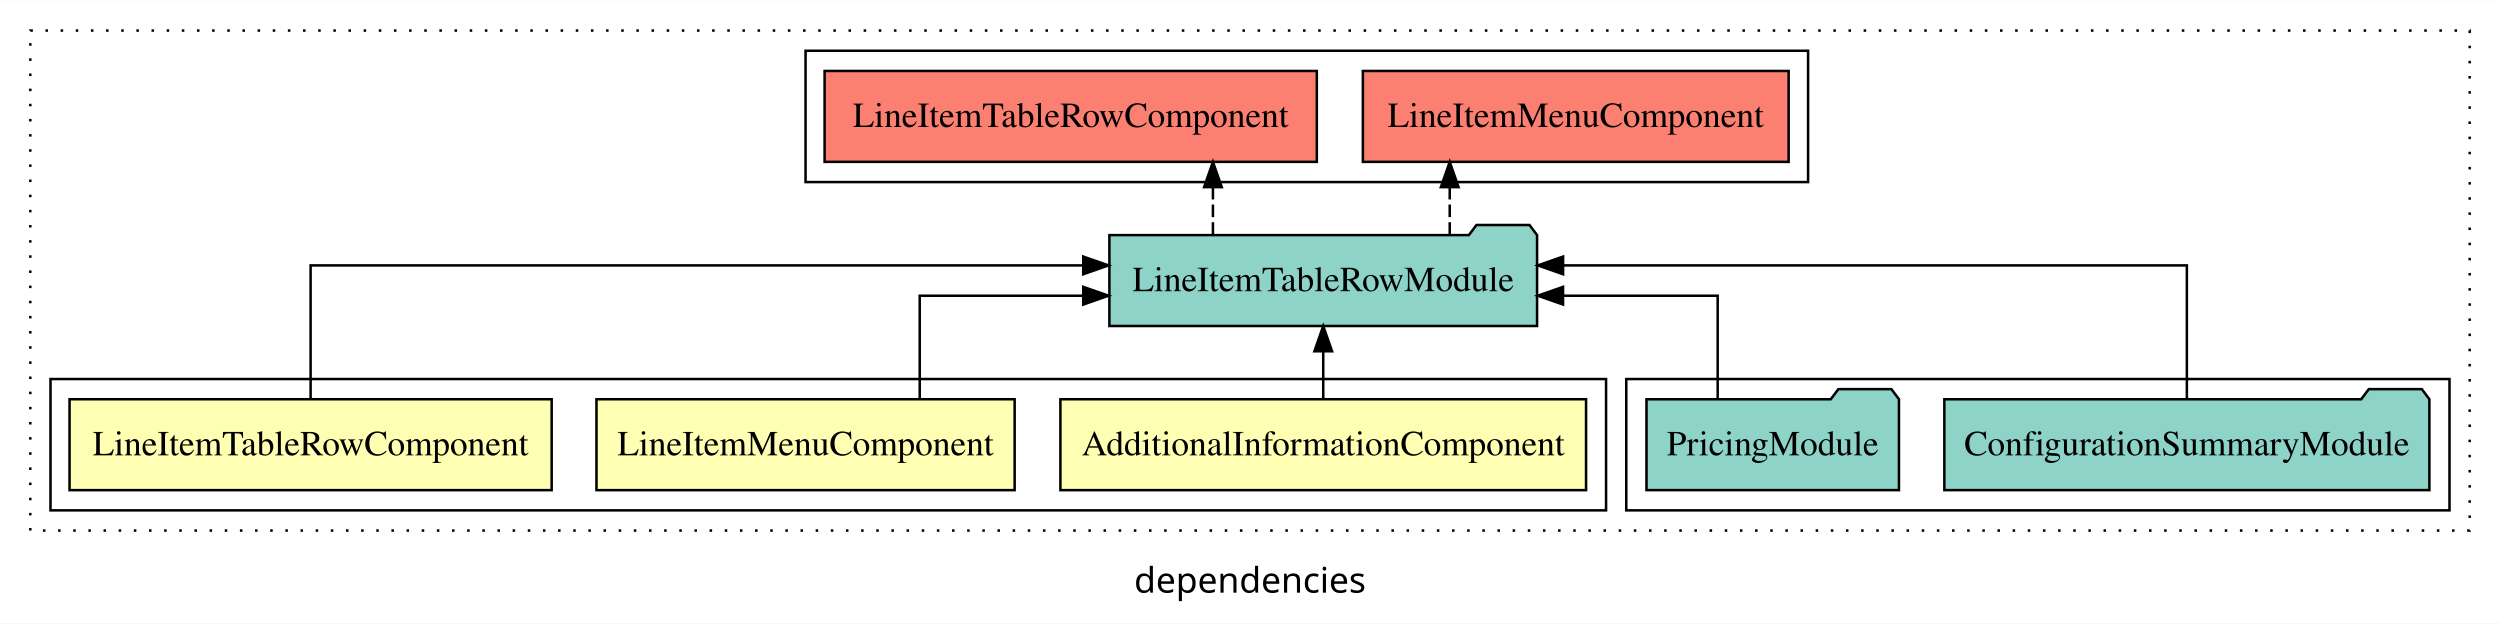
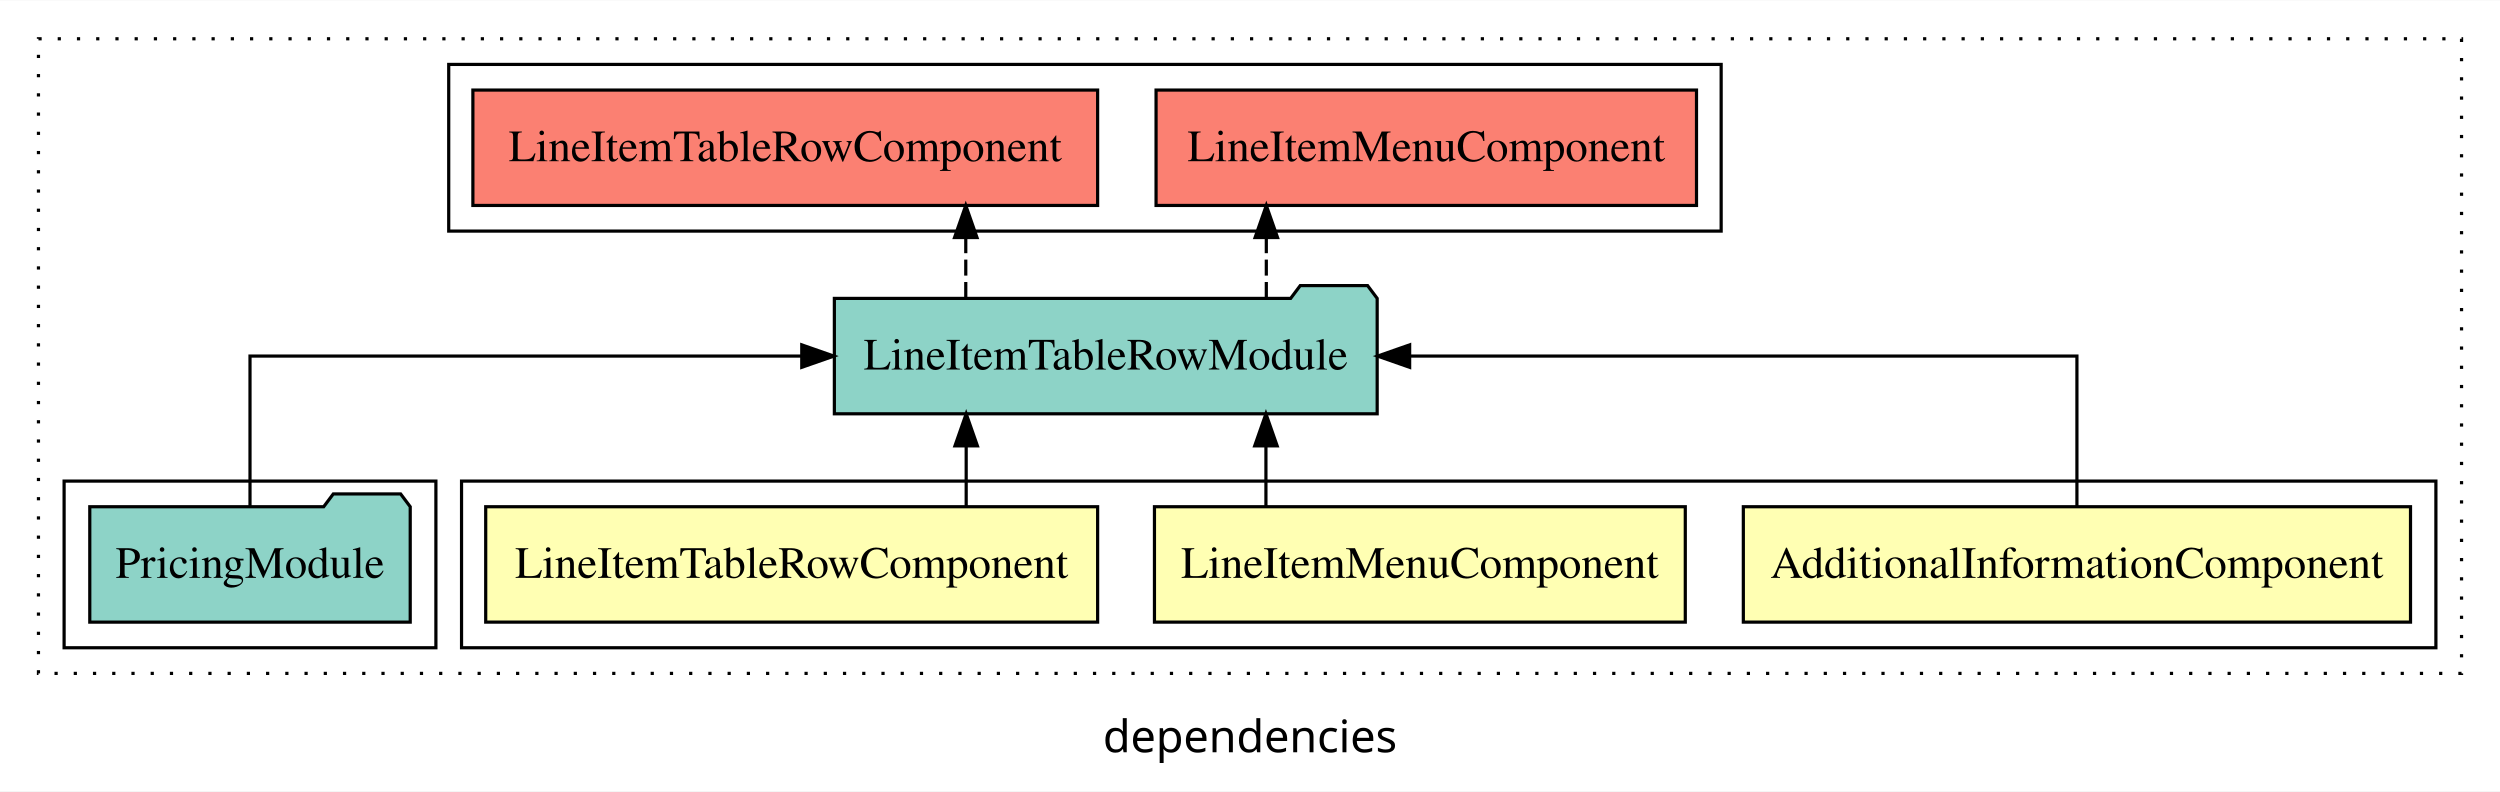
- <svg xmlns="http://www.w3.org/2000/svg" width="990pt" height="247pt" viewBox="0.00 0.00 990.00 246.80">
+ <svg xmlns="http://www.w3.org/2000/svg" width="780pt" height="247pt" viewBox="0.00 0.00 780.00 246.80">
  <g id="graph0" class="graph" transform="scale(1 1) rotate(0) translate(4 242.8)">
-     <polygon fill="white" stroke="transparent" points="-4,4 -4,-242.8 986,-242.8 986,4 -4,4" />
-     <text text-anchor="middle" x="491" y="-8.2" font-family="sans-serif" font-size="14.00">dependencies</text>
+     <polygon fill="white" stroke="transparent" points="-4,4 -4,-242.8 776,-242.8 776,4 -4,4" />
+     <text text-anchor="middle" x="386" y="-8.2" font-family="sans-serif" font-size="14.00">dependencies</text>
    <g id="clust1" class="cluster">
-       <polygon fill="none" stroke="black" stroke-dasharray="1,5" points="8,-32.8 8,-230.8 974,-230.8 974,-32.8 8,-32.8" />
+       <polygon fill="none" stroke="black" stroke-dasharray="1,5" points="8,-32.8 8,-230.8 764,-230.8 764,-32.8 8,-32.8" />
+     </g>
+     <g id="clust2" class="cluster">
+       <polygon fill="none" stroke="black" points="140,-40.8 140,-92.8 756,-92.8 756,-40.8 140,-40.8" />
+     </g>
+     <g id="clust6" class="cluster">
+       <polygon fill="none" stroke="black" points="16,-40.8 16,-92.8 132,-92.8 132,-40.8 16,-40.8" />
    </g>
    <g id="clust7" class="cluster">
-       <polygon fill="none" stroke="black" points="315,-170.8 315,-222.8 712,-222.8 712,-170.8 315,-170.8" />
-     </g>
-     <g id="clust6" class="cluster">
-       <polygon fill="none" stroke="black" points="640,-40.8 640,-92.8 966,-92.8 966,-40.8 640,-40.8" />
-     </g>
-     <g id="clust2" class="cluster">
-       <polygon fill="none" stroke="black" points="16,-40.8 16,-92.8 632,-92.8 632,-40.8 16,-40.8" />
+       <polygon fill="none" stroke="black" points="136,-170.8 136,-222.8 533,-222.8 533,-170.8 136,-170.8" />
    </g>
    <g id="node1" class="node">
-       <polygon fill="#ffffb3" stroke="black" points="624.08,-84.8 415.92,-84.8 415.92,-48.8 624.08,-48.8 624.08,-84.8" />
-       <text text-anchor="middle" x="520" y="-62.6" font-family="Times,serif" font-size="14.00">AdditionalInformationComponent</text>
+       <polygon fill="#ffffb3" stroke="black" points="748.08,-84.8 539.92,-84.8 539.92,-48.8 748.08,-48.8 748.08,-84.8" />
+       <text text-anchor="middle" x="644" y="-62.6" font-family="Times,serif" font-size="14.00">AdditionalInformationComponent</text>
    </g>
    <g id="node4" class="node">
-       <polygon fill="#8dd3c7" stroke="black" points="604.68,-149.8 601.68,-153.8 580.68,-153.8 577.68,-149.8 435.32,-149.8 435.32,-113.8 604.68,-113.8 604.68,-149.8" />
-       <text text-anchor="middle" x="520" y="-127.6" font-family="Times,serif" font-size="14.00">LineItemTableRowModule</text>
+       <polygon fill="#8dd3c7" stroke="black" points="425.68,-149.8 422.68,-153.8 401.68,-153.8 398.68,-149.8 256.32,-149.8 256.32,-113.8 425.68,-113.8 425.68,-149.8" />
+       <text text-anchor="middle" x="341" y="-127.6" font-family="Times,serif" font-size="14.00">LineItemTableRowModule</text>
    </g>
    <g id="edge1" class="edge">
-       <path fill="none" stroke="black" d="M520,-84.91C520,-84.91 520,-103.79 520,-103.79" />
-       <polygon fill="black" stroke="black" points="516.5,-103.79 520,-113.79 523.5,-103.79 516.5,-103.79" />
+       <path fill="none" stroke="black" d="M644,-84.91C644,-104.14 644,-131.8 644,-131.8 644,-131.8 435.81,-131.8 435.81,-131.8" />
+       <polygon fill="black" stroke="black" points="435.81,-128.3 425.81,-131.8 435.81,-135.3 435.81,-128.3" />
    </g>
    <g id="node2" class="node">
-       <polygon fill="#ffffb3" stroke="black" points="397.8,-84.8 232.2,-84.8 232.2,-48.8 397.8,-48.8 397.8,-84.8" />
-       <text text-anchor="middle" x="315" y="-62.6" font-family="Times,serif" font-size="14.00">LineItemMenuComponent</text>
+       <polygon fill="#ffffb3" stroke="black" points="521.81,-84.8 356.19,-84.8 356.19,-48.8 521.81,-48.8 521.81,-84.8" />
+       <text text-anchor="middle" x="439" y="-62.6" font-family="Times,serif" font-size="14.00">LineItemMenuComponent</text>
    </g>
    <g id="edge2" class="edge">
-       <path fill="none" stroke="black" d="M360.21,-84.82C360.21,-102.17 360.21,-125.8 360.21,-125.8 360.21,-125.8 424.96,-125.8 424.96,-125.8" />
-       <polygon fill="black" stroke="black" points="424.96,-129.3 434.96,-125.8 424.96,-122.3 424.96,-129.3" />
+       <path fill="none" stroke="black" d="M390.97,-84.91C390.97,-84.91 390.97,-103.79 390.97,-103.79" />
+       <polygon fill="black" stroke="black" points="387.47,-103.79 390.97,-113.79 394.47,-103.79 387.47,-103.79" />
    </g>
    <g id="node3" class="node">
-       <polygon fill="#ffffb3" stroke="black" points="214.46,-84.8 23.54,-84.8 23.54,-48.8 214.46,-48.8 214.46,-84.8" />
-       <text text-anchor="middle" x="119" y="-62.6" font-family="Times,serif" font-size="14.00">LineItemTableRowComponent</text>
+       <polygon fill="#ffffb3" stroke="black" points="338.46,-84.8 147.54,-84.8 147.54,-48.8 338.46,-48.8 338.46,-84.8" />
+       <text text-anchor="middle" x="243" y="-62.6" font-family="Times,serif" font-size="14.00">LineItemTableRowComponent</text>
    </g>
    <g id="edge3" class="edge">
-       <path fill="none" stroke="black" d="M119,-85.08C119,-106.12 119,-137.8 119,-137.8 119,-137.8 424.96,-137.8 424.96,-137.8" />
-       <polygon fill="black" stroke="black" points="424.96,-141.3 434.96,-137.8 424.96,-134.3 424.96,-141.3" />
+       <path fill="none" stroke="black" d="M297.45,-84.91C297.45,-84.91 297.45,-103.79 297.45,-103.79" />
+       <polygon fill="black" stroke="black" points="293.95,-103.79 297.45,-113.79 300.95,-103.79 293.95,-103.79" />
+     </g>
+     <g id="node6" class="node">
+       <polygon fill="#fb8072" stroke="black" points="525.31,-214.8 356.69,-214.8 356.69,-178.8 525.31,-178.8 525.31,-214.8" />
+       <text text-anchor="middle" x="441" y="-192.6" font-family="Times,serif" font-size="14.00">LineItemMenuComponent </text>
+     </g>
+     <g id="edge5" class="edge">
+       <path fill="none" stroke="black" stroke-dasharray="5,2" d="M391.09,-149.91C391.09,-149.91 391.09,-168.79 391.09,-168.79" />
+       <polygon fill="black" stroke="black" points="387.59,-168.79 391.09,-178.79 394.59,-168.79 387.59,-168.79" />
    </g>
    <g id="node7" class="node">
-       <polygon fill="#fb8072" stroke="black" points="704.3,-214.8 535.7,-214.8 535.7,-178.8 704.3,-178.8 704.3,-214.8" />
-       <text text-anchor="middle" x="620" y="-192.6" font-family="Times,serif" font-size="14.00">LineItemMenuComponent </text>
+       <polygon fill="#fb8072" stroke="black" points="338.46,-214.8 143.54,-214.8 143.54,-178.8 338.46,-178.8 338.46,-214.8" />
+       <text text-anchor="middle" x="241" y="-192.6" font-family="Times,serif" font-size="14.00">LineItemTableRowComponent </text>
    </g>
    <g id="edge6" class="edge">
-       <path fill="none" stroke="black" stroke-dasharray="5,2" d="M570.09,-149.91C570.09,-149.91 570.09,-168.79 570.09,-168.79" />
-       <polygon fill="black" stroke="black" points="566.59,-168.79 570.09,-178.79 573.59,-168.79 566.59,-168.79" />
-     </g>
-     <g id="node8" class="node">
-       <polygon fill="#fb8072" stroke="black" points="517.46,-214.8 322.54,-214.8 322.54,-178.8 517.46,-178.8 517.46,-214.8" />
-       <text text-anchor="middle" x="420" y="-192.6" font-family="Times,serif" font-size="14.00">LineItemTableRowComponent </text>
-     </g>
-     <g id="edge7" class="edge">
-       <path fill="none" stroke="black" stroke-dasharray="5,2" d="M476.32,-149.91C476.32,-149.91 476.32,-168.79 476.32,-168.79" />
-       <polygon fill="black" stroke="black" points="472.82,-168.79 476.32,-178.79 479.82,-168.79 472.82,-168.79" />
+       <path fill="none" stroke="black" stroke-dasharray="5,2" d="M297.32,-149.91C297.32,-149.91 297.32,-168.79 297.32,-168.79" />
+       <polygon fill="black" stroke="black" points="293.82,-168.79 297.32,-178.79 300.82,-168.79 293.82,-168.79" />
    </g>
    <g id="node5" class="node">
-       <polygon fill="#8dd3c7" stroke="black" points="958.04,-84.8 955.04,-88.8 934.04,-88.8 931.04,-84.8 765.96,-84.8 765.96,-48.8 958.04,-48.8 958.04,-84.8" />
-       <text text-anchor="middle" x="862" y="-62.6" font-family="Times,serif" font-size="14.00">ConfigurationSummaryModule</text>
+       <polygon fill="#8dd3c7" stroke="black" points="123.99,-84.8 120.99,-88.8 99.99,-88.8 96.99,-84.8 24.01,-84.8 24.01,-48.8 123.99,-48.8 123.99,-84.8" />
+       <text text-anchor="middle" x="74" y="-62.6" font-family="Times,serif" font-size="14.00">PricingModule</text>
    </g>
    <g id="edge4" class="edge">
-       <path fill="none" stroke="black" d="M862,-85.08C862,-106.12 862,-137.8 862,-137.8 862,-137.8 614.98,-137.8 614.98,-137.8" />
-       <polygon fill="black" stroke="black" points="614.98,-134.3 604.98,-137.8 614.98,-141.3 614.98,-134.3" />
-     </g>
-     <g id="node6" class="node">
-       <polygon fill="#8dd3c7" stroke="black" points="747.99,-84.8 744.99,-88.8 723.99,-88.8 720.99,-84.8 648.01,-84.8 648.01,-48.8 747.99,-48.8 747.99,-84.8" />
-       <text text-anchor="middle" x="698" y="-62.6" font-family="Times,serif" font-size="14.00">PricingModule</text>
-     </g>
-     <g id="edge5" class="edge">
-       <path fill="none" stroke="black" d="M676.2,-84.82C676.2,-102.17 676.2,-125.8 676.2,-125.8 676.2,-125.8 614.96,-125.8 614.96,-125.8" />
-       <polygon fill="black" stroke="black" points="614.96,-122.3 604.96,-125.8 614.96,-129.3 614.96,-122.3" />
+       <path fill="none" stroke="black" d="M74,-84.91C74,-104.14 74,-131.8 74,-131.8 74,-131.8 246.15,-131.8 246.15,-131.8" />
+       <polygon fill="black" stroke="black" points="246.15,-135.3 256.15,-131.8 246.15,-128.3 246.15,-135.3" />
    </g>
  </g>
</svg>
